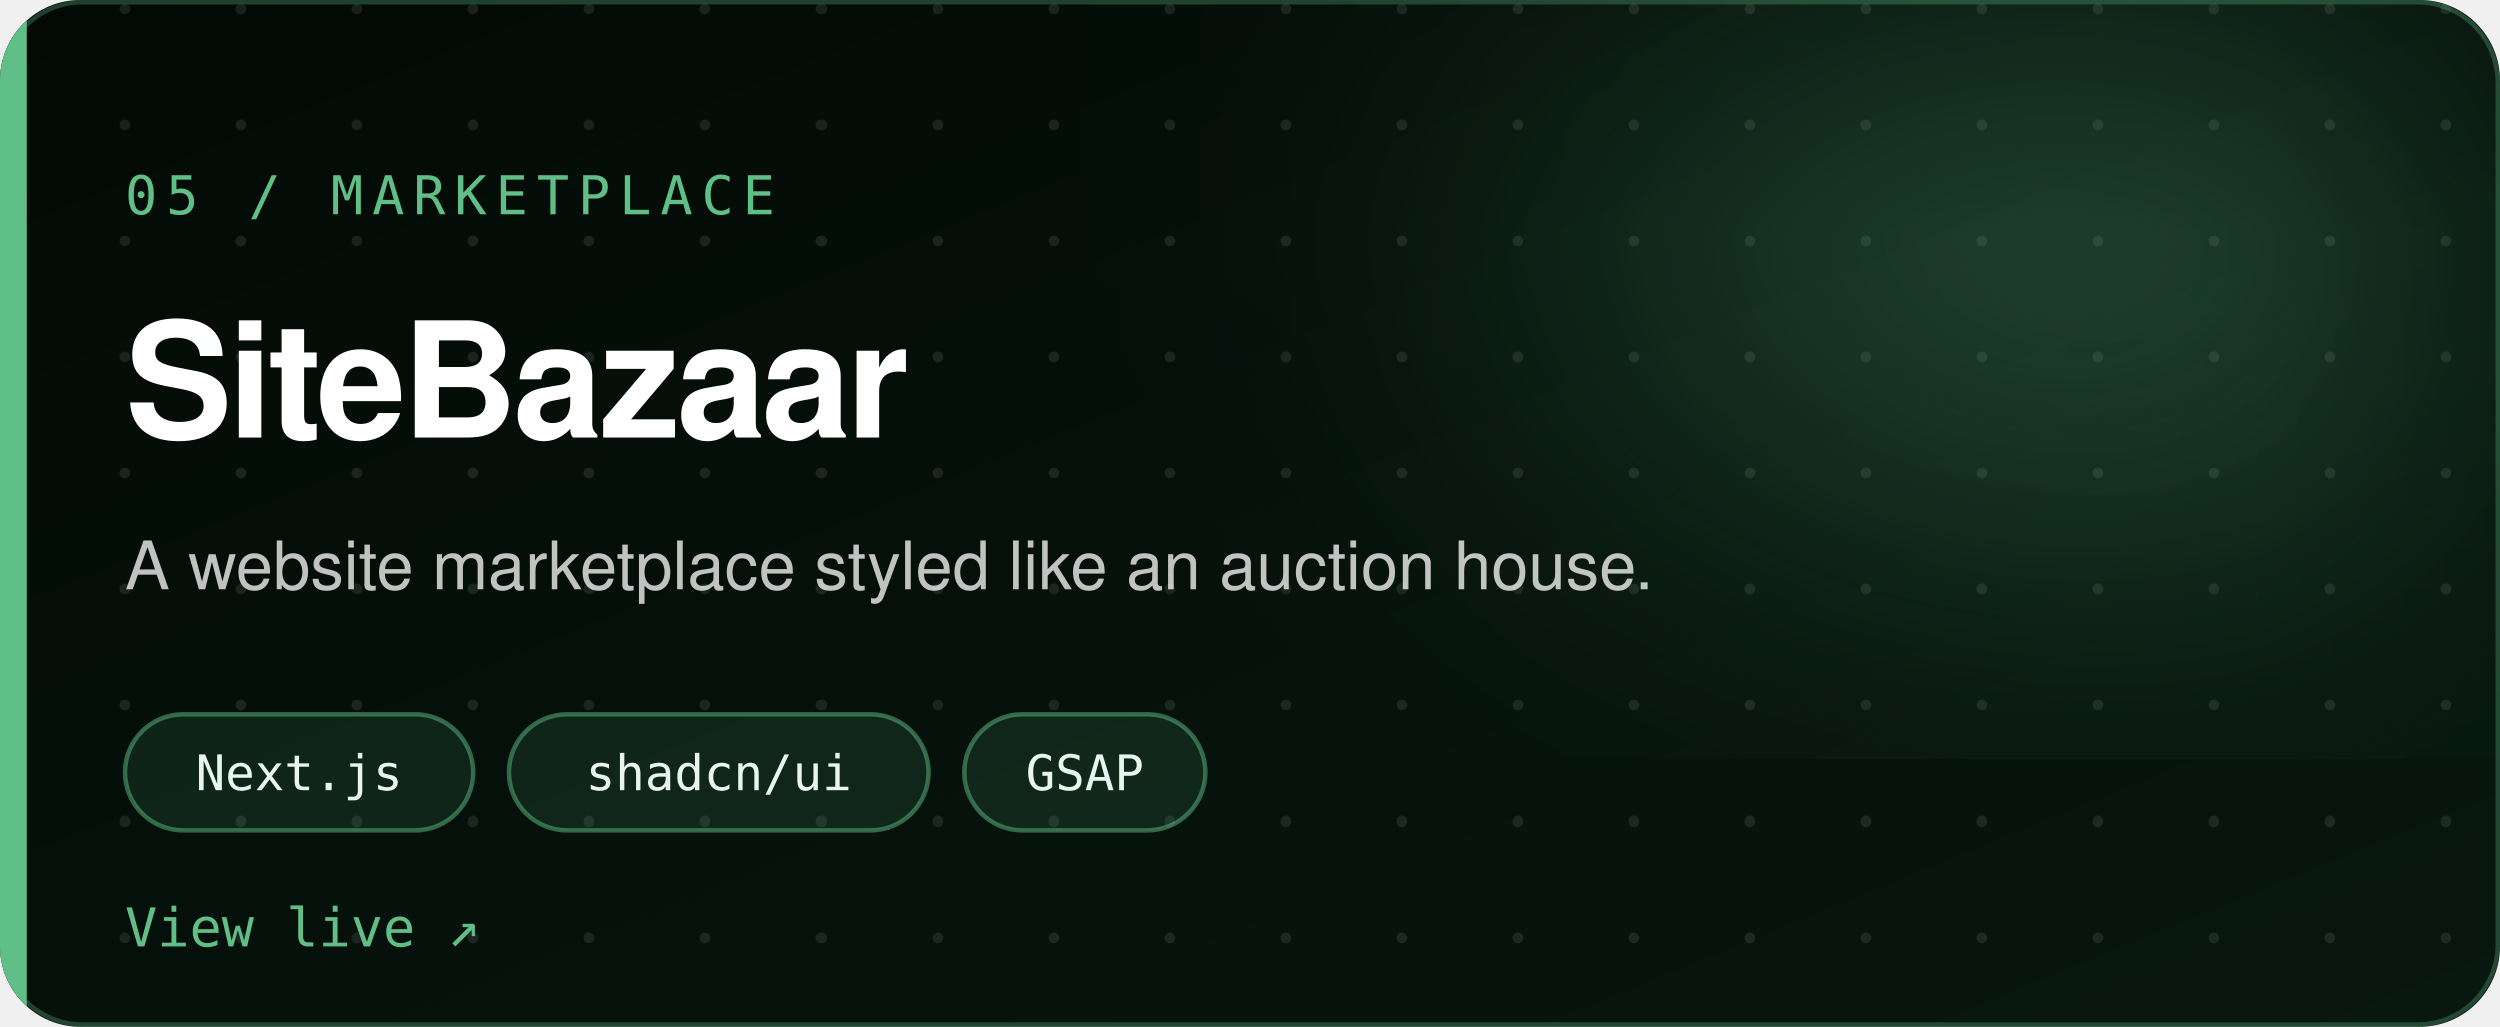
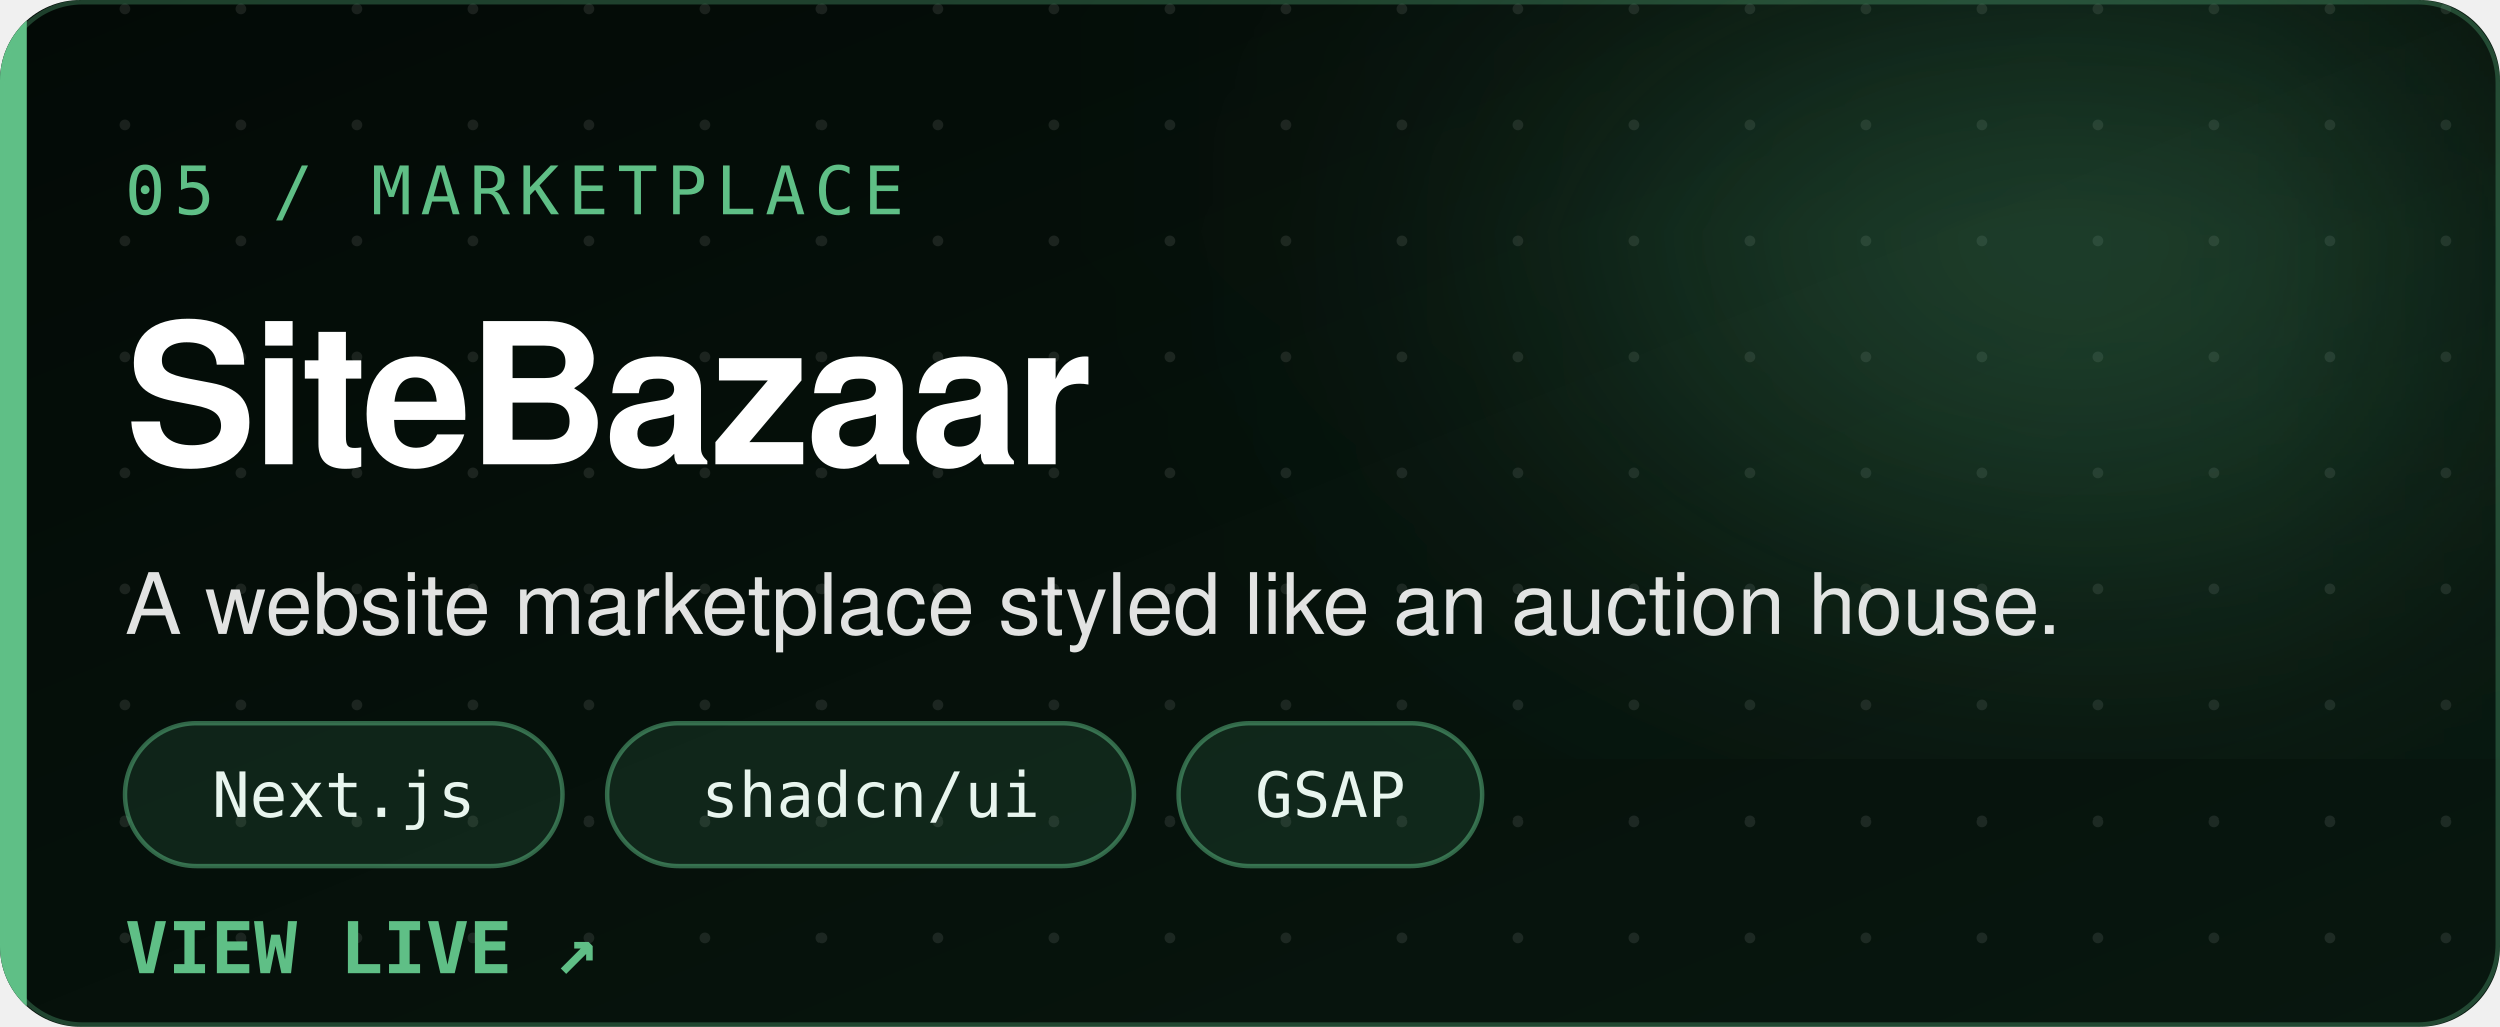
<svg xmlns="http://www.w3.org/2000/svg" width="560" height="230" viewBox="0 0 560 230" role="img" aria-label="SiteBazaar: Marketplace">
  <defs>
    <linearGradient id="bg" x1="0" y1="0" x2="1" y2="1">
      <stop offset="0" stop-color="#030A06" />
      <stop offset="1" stop-color="#08170F" />
    </linearGradient>
    <linearGradient id="g" x1="0" y1="0" x2="1" y2="0">
      <stop offset="0" stop-color="#2EBD74" />
      <stop offset=".5" stop-color="#1A9E7C" />
      <stop offset="1" stop-color="#B5D86A" />
    </linearGradient>
    <filter id="b" x="-50%" y="-50%" width="200%" height="200%">
      <feGaussianBlur stdDeviation="55" />
    </filter>
    <pattern id="d" width="26" height="26" patternUnits="userSpaceOnUse">
      <circle cx="2" cy="2" r="1.2" fill="#fff" fill-opacity=".09" />
    </pattern>
  </defs>
  <clipPath id="r">
    <rect width="560" height="230" rx="18" />
  </clipPath>
  <g clip-path="url(#r)">
    <rect width="560" height="230" fill="url(#bg)" />
    <rect width="560" height="230" fill="url(#d)" />
    <g filter="url(#b)">
      <ellipse cx="480" cy="30" rx="130" ry="70" fill="#5FBF86" fill-opacity=".45">
        <animateTransform attributeName="transform" type="translate" values="0 0;-60 30;0 0" dur="10s" repeatCount="indefinite" />
      </ellipse>
    </g>
    <rect width="6" height="230" fill="#5FBF86" />
-     <text x="28" y="48" font-family="'JetBrains Mono',Consolas,monospace" font-size="12" fill="#5FBF86" letter-spacing="2">05 / MARKETPLACE</text>
-     <text x="28" y="98" font-family="'Segoe UI',Helvetica,Arial,sans-serif" font-size="36" font-weight="800" fill="#fff" letter-spacing="-1">SiteBazaar</text>
-     <text x="28" y="132" font-family="'Segoe UI',Helvetica,Arial,sans-serif" font-size="15" fill="#fff" fill-opacity=".75">A website marketplace styled like an auction house.</text>
-     <g transform="translate(28 160)">
-       <rect width="78" height="26" rx="13" fill="#5FBF86" fill-opacity=".12" stroke="#5FBF86" stroke-opacity=".5" />
-       <text x="39" y="17" text-anchor="middle" font-family="'JetBrains Mono',Consolas,monospace" font-size="11" fill="#e8f5ee">Next.js</text>
+     <text x="28" y="48" font-family="'JetBrains Mono',Consolas,monospace" font-size="15" fill="#5FBF86" letter-spacing="2">05 / MARKETPLACE</text>
+     <text x="28" y="104" font-family="'Segoe UI',Helvetica,Arial,sans-serif" font-size="44" font-weight="800" fill="#fff" letter-spacing="-1">SiteBazaar</text>
+     <text x="28" y="142" font-family="'Segoe UI',Helvetica,Arial,sans-serif" font-size="19" fill="#fff" fill-opacity=".88">A website marketplace styled like an auction house.</text>
+     <g transform="translate(28 162)">
+       <rect width="98" height="32" rx="16" fill="#5FBF86" fill-opacity=".12" stroke="#5FBF86" stroke-opacity=".5" />
+       <text x="49" y="21" text-anchor="middle" font-family="'JetBrains Mono',Consolas,monospace" font-size="14" fill="#e8f5ee">Next.js</text>
    </g>
-     <g transform="translate(114 160)">
-       <rect width="94" height="26" rx="13" fill="#5FBF86" fill-opacity=".12" stroke="#5FBF86" stroke-opacity=".5" />
-       <text x="47" y="17" text-anchor="middle" font-family="'JetBrains Mono',Consolas,monospace" font-size="11" fill="#e8f5ee">shadcn/ui</text>
+     <g transform="translate(136 162)">
+       <rect width="118" height="32" rx="16" fill="#5FBF86" fill-opacity=".12" stroke="#5FBF86" stroke-opacity=".5" />
+       <text x="59" y="21" text-anchor="middle" font-family="'JetBrains Mono',Consolas,monospace" font-size="14" fill="#e8f5ee">shadcn/ui</text>
    </g>
-     <g transform="translate(216 160)">
-       <rect width="54" height="26" rx="13" fill="#5FBF86" fill-opacity=".12" stroke="#5FBF86" stroke-opacity=".5" />
-       <text x="27" y="17" text-anchor="middle" font-family="'JetBrains Mono',Consolas,monospace" font-size="11" fill="#e8f5ee">GSAP</text>
+     <g transform="translate(264 162)">
+       <rect width="68" height="32" rx="16" fill="#5FBF86" fill-opacity=".12" stroke="#5FBF86" stroke-opacity=".5" />
+       <text x="34" y="21" text-anchor="middle" font-family="'JetBrains Mono',Consolas,monospace" font-size="14" fill="#e8f5ee">GSAP</text>
    </g>
-     <text x="28" y="212" font-family="'JetBrains Mono',Consolas,monospace" font-size="12" fill="#5FBF86">View live ↗</text>
+     <text x="28" y="218" font-family="'JetBrains Mono',Consolas,monospace" font-size="16" font-weight="700" fill="#5FBF86">VIEW LIVE ↗</text>
  </g>
  <rect x=".5" y=".5" width="559" height="229" rx="18" fill="none" stroke="#5FBF86" stroke-opacity=".3" />
</svg>
